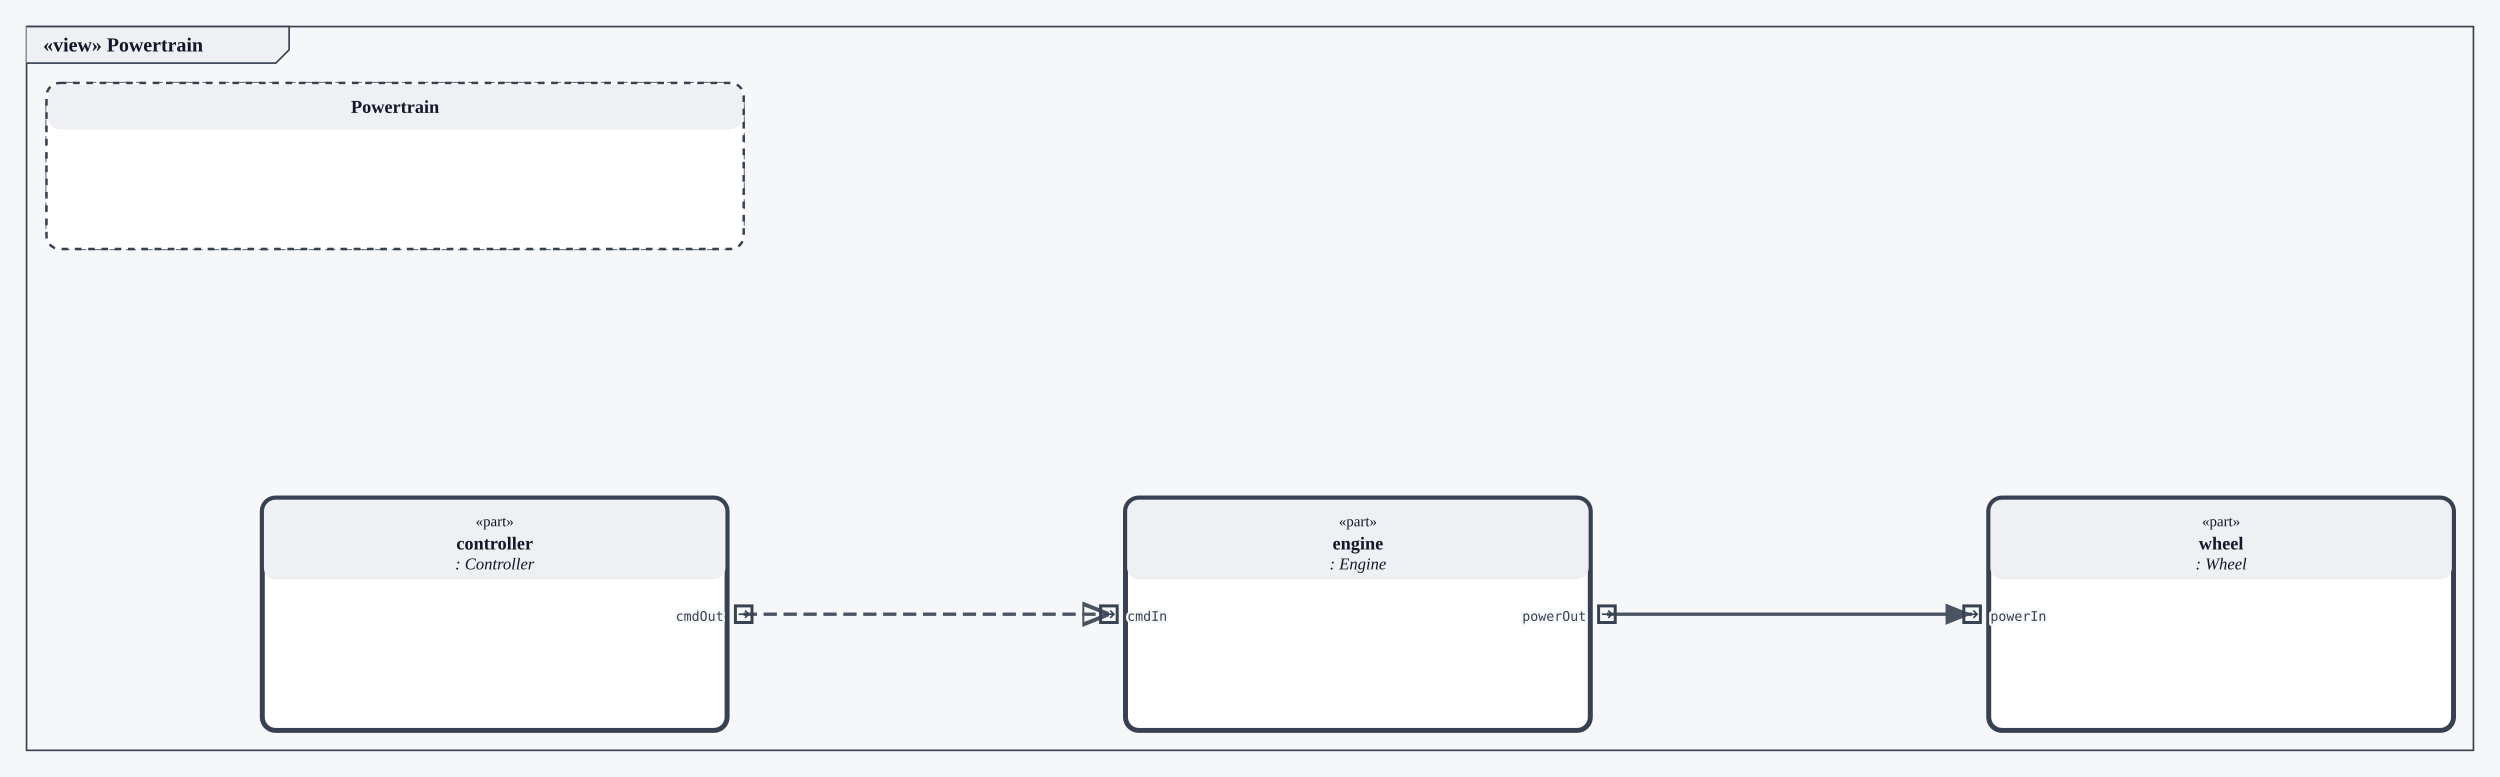
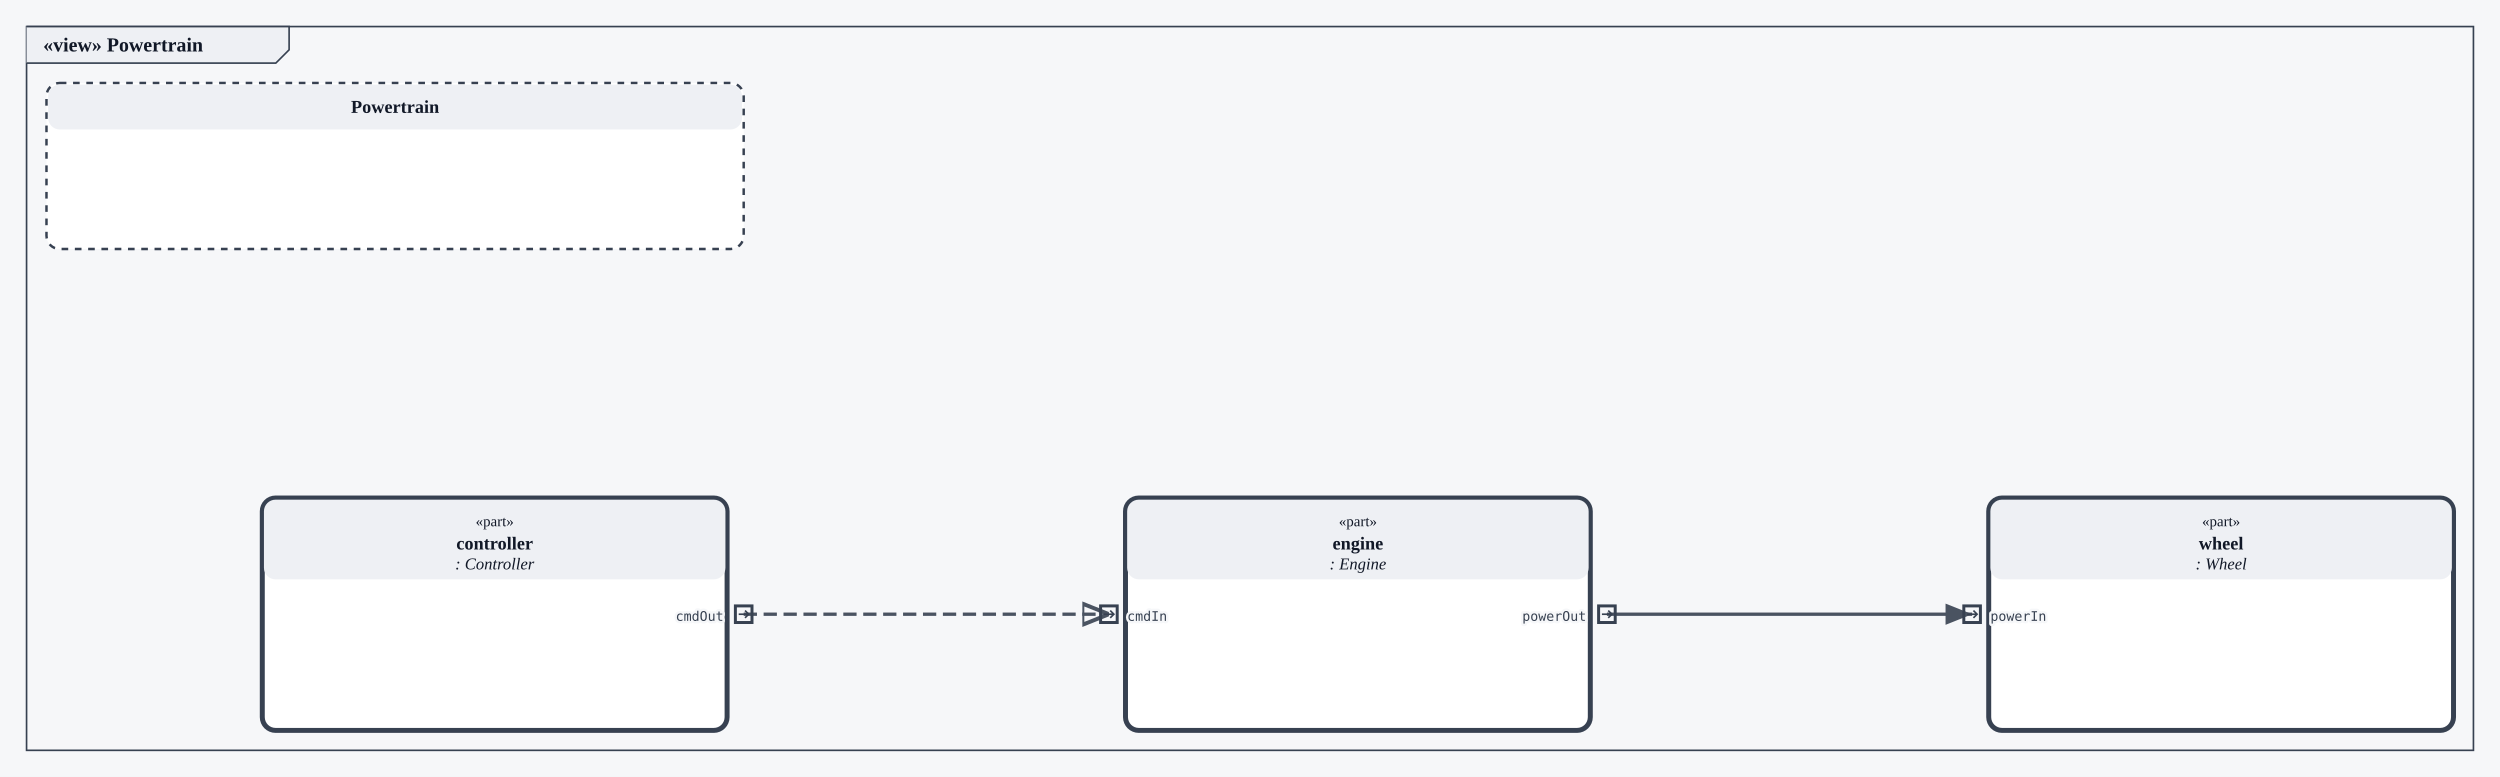
<svg xmlns="http://www.w3.org/2000/svg" class="sysml-viz-svg" width="100%" height="100%" viewBox="42 20 1506 468" role="img" aria-label="Powertrain" data-color-scheme="light" style="touch-action: none; cursor: grab;">
  <rect class="viz-bg" x="42" y="20" width="1506" height="468" fill="#f6f7f9" />
  <defs>
    <marker id="viz-arrow" markerWidth="10" markerHeight="10" refX="9" refY="3" orient="auto" markerUnits="strokeWidth">
      <path d="M0,0 L0,6 L9,3 z" fill="#374151" />
    </marker>
    <marker id="general-d3-arrow" viewBox="0 -5 10 10" refX="8" refY="0" markerWidth="5" markerHeight="5" orient="auto">
      <path d="M0,-4L10,0L0,4" style="fill: #374151;" />
    </marker>
    <marker id="general-d3-arrow-open" viewBox="0 -5 10 10" refX="9" refY="0" markerWidth="8" markerHeight="8" orient="auto">
      <path d="M0,-4L10,0L0,4" style="fill: none; stroke: #374151; stroke-width: 1.3;" />
    </marker>
    <marker id="general-d3-specializes" viewBox="0 -6 12 12" refX="11" refY="0" markerWidth="8" markerHeight="8" orient="auto">
      <path d="M0,0L10,-4L10,4Z" style="fill: #ffffff; stroke: #374151; stroke-width: 1.2;" />
    </marker>
    <marker id="general-d3-defined-by" viewBox="-8 -6 20 12" refX="11" refY="0" markerWidth="13.5" markerHeight="8" orient="auto">
      <path d="M1,-4.5L11,0L1,4.5Z" style="fill: #ffffff; stroke: #374151; stroke-width: 1.2;" />
      <circle cx="-2.5" cy="-3" r="1.2" style="fill: #374151;" />
      <circle cx="-2.5" cy="3" r="1.2" style="fill: #374151;" />
    </marker>
    <marker id="general-d3-subsets" viewBox="0 -6 12 12" refX="11" refY="0" markerWidth="8" markerHeight="8" orient="auto">
      <path d="M1,-4.5L11,0L1,4.5Z" style="fill: #ffffff; stroke: #374151; stroke-width: 1.2;" />
    </marker>
    <marker id="general-d3-diamond" viewBox="0 -6 12 12" refX="2" refY="0" markerWidth="7" markerHeight="7" orient="auto">
      <path d="M0,0L5,-4L10,0L5,4Z" style="fill: #374151;" />
    </marker>
    <marker id="ibd-connection-dot" viewBox="-5 -5 10 10" refX="0" refY="0" markerWidth="5" markerHeight="5" orient="auto">
      <circle r="3" style="fill: #ffffff; stroke: #374151; stroke-width: 1.5;" />
    </marker>
    <marker id="ibd-flow-arrow" viewBox="0 -5 10 10" refX="10" refY="0" markerWidth="8" markerHeight="8" orient="auto">
      <path d="M0,-4L10,0L0,4Z" style="fill: #374151;" />
    </marker>
    <marker id="ibd-interface-arrow" viewBox="0 -5 10 10" refX="10" refY="0" markerWidth="8" markerHeight="8" orient="auto">
      <path d="M0,-4L10,0L0,4Z" style="fill: none; stroke: #374151; stroke-width: 1.5;" />
    </marker>
  </defs>
  <style class="sysml-node-chrome-style">.sysml-disclosure { cursor: pointer; outline: none; }
.sysml-disclosure .sysml-disclosure-box,
.sysml-disclosure .sysml-disclosure-glyph { pointer-events: none; }
.sysml-disclosure:hover .sysml-disclosure-target { fill: #e5e7eb !important; fill-opacity: 0.55; }
.sysml-disclosure:hover .sysml-disclosure-box { fill: #e5e7eb; stroke: #374151; }
.sysml-disclosure:focus-visible .sysml-disclosure-target { stroke: #2563eb; stroke-width: 2px; fill: #e5e7eb !important; fill-opacity: 0.35; }
.sysml-disclosure:focus-visible .sysml-disclosure-box { stroke: #2563eb; }
.sysml-compartment-label text { user-select: none; }
.viz-node text { user-select: none; }</style>
  <g class="viz-root">
    <g class="view-frame" data-view-name="Powertrain" style="pointer-events: none;">
      <rect class="view-frame-border" x="58" y="36" width="1474" height="436" style="fill: none; stroke: #374151; stroke-width: 1px;" />
      <path class="view-frame-name-compartment" d="M58,36 H216.16 V50 L208.16,58 H58" style="fill: #eef0f4; stroke: #374151; stroke-width: 1px;" />
      <text class="view-frame-name" x="68" y="51" style="font-size: 12px; font-weight: 700; fill: #111827;">«view» Powertrain</text>
-     </g>
-     <g class="ibd-containers">
-       <g class="ibd-part ibd-container" transform="translate(70,70)" data-element-name="Powertrain">
-         <rect width="420" height="100" rx="14" fill="none" stroke="#374151" stroke-width="1.4" stroke-dasharray="6,4" opacity="0.7" />
-         <text x="12" y="20" fill="#6b7280" font-size="11">Powertrain</text>
-       </g>
    </g>
    <g class="viz-nodes">
      <g class="ibd-part viz-node viz-node--container ibd-container" transform="translate(70,70)" data-node-id="powertrain" data-element-name="Powertrain" data-bounds="70,70,420,100">
        <rect width="420" height="100" rx="8" class="graph-node-background" data-original-stroke="#374151" data-original-width="1.5px" style="fill: #ffffff; stroke: #374151; stroke-width: 1.5px; stroke-dasharray: 4,4;" />
        <rect class="node-header" x="1" y="1" width="418" height="27" rx="7" style="fill: #eef0f4;" />
        <text x="210" y="18" text-anchor="middle" style="font-size: 11px; font-weight: bold; fill: #111827;">Powertrain</text>
      </g>
      <g class="ibd-part viz-node viz-node--usage" transform="translate(200,320)" data-node-id="controller" data-element-name="controller" data-bounds="200,320,280,140">
        <rect width="280" height="140" rx="8" class="graph-node-background" data-original-stroke="#374151" data-original-width="3px" style="fill: #ffffff; stroke: #374151; stroke-width: 3px; stroke-dasharray: none;" />
        <rect class="node-header" x="1" y="1" width="278" height="48" rx="7" style="fill: #eef0f4;" />
        <text x="140" y="17" text-anchor="middle" style="font-size: 9px; fill: #111827;">«part»</text>
        <text class="node-name-text viz-node-name" x="140" y="31" text-anchor="middle" style="font-size: 11px; font-weight: bold; fill: #111827;">controller</text>
        <text x="140" y="43" text-anchor="middle" style="font-size: 10px; font-style: italic; fill: #111827;">: Controller</text>
      </g>
      <g class="ibd-part viz-node viz-node--usage" transform="translate(720,320)" data-node-id="engine" data-element-name="engine" data-bounds="720,320,280,140">
        <rect width="280" height="140" rx="8" class="graph-node-background" data-original-stroke="#374151" data-original-width="3px" style="fill: #ffffff; stroke: #374151; stroke-width: 3px; stroke-dasharray: none;" />
        <rect class="node-header" x="1" y="1" width="278" height="48" rx="7" style="fill: #eef0f4;" />
        <text x="140" y="17" text-anchor="middle" style="font-size: 9px; fill: #111827;">«part»</text>
        <text class="node-name-text viz-node-name" x="140" y="31" text-anchor="middle" style="font-size: 11px; font-weight: bold; fill: #111827;">engine</text>
        <text x="140" y="43" text-anchor="middle" style="font-size: 10px; font-style: italic; fill: #111827;">: Engine</text>
      </g>
      <g class="ibd-part viz-node viz-node--usage" transform="translate(1240,320)" data-node-id="wheel" data-element-name="wheel" data-bounds="1240,320,280,140">
        <rect width="280" height="140" rx="8" class="graph-node-background" data-original-stroke="#374151" data-original-width="3px" style="fill: #ffffff; stroke: #374151; stroke-width: 3px; stroke-dasharray: none;" />
        <rect class="node-header" x="1" y="1" width="278" height="48" rx="7" style="fill: #eef0f4;" />
        <text x="140" y="17" text-anchor="middle" style="font-size: 9px; fill: #111827;">«part»</text>
        <text class="node-name-text viz-node-name" x="140" y="31" text-anchor="middle" style="font-size: 11px; font-weight: bold; fill: #111827;">wheel</text>
        <text x="140" y="43" text-anchor="middle" style="font-size: 10px; font-style: italic; fill: #111827;">: Wheel</text>
      </g>
    </g>
    <g class="viz-edges">
      <path class="ibd-connector viz-edge viz-edge--interface" d="M490,390L710,390" data-connector-id="e-control" data-source="controller" data-target="engine" data-type="interface" data-edge-id="e-control" data-base-stroke-width="2" stroke="#374151" style="fill: none; stroke: #374151; stroke-width: 2; opacity: 0.9; stroke-dasharray: 8,4; marker-end: url(#ibd-interface-arrow);" />
      <path class="viz-edge-hit-target" data-tooltip-kind="edge" data-tooltip-id="e-control" d="M490,390L710,390" aria-label="Interface; Name: ControlBus; From: controller; To: engine; Resolved source: controller.cmdOut; Resolved target: engine.cmdIn; Semantic ID: e-control" style="fill: none; stroke: transparent; stroke-width: 12px; pointer-events: stroke;" />
      <path class="ibd-connector viz-edge viz-edge--flow" d="M1010,390L1230,390" data-connector-id="e-power" data-source="engine" data-target="wheel" data-type="flow" data-edge-id="e-power" data-base-stroke-width="2" stroke="#374151" stroke-width="2.5" style="fill: none; stroke: #374151; stroke-width: 2; opacity: 0.9; marker-end: url(#ibd-flow-arrow);" />
      <path class="viz-edge-hit-target" data-tooltip-kind="edge" data-tooltip-id="e-power" d="M1010,390L1230,390" aria-label="Flow; From: engine; To: wheel; Resolved source: engine.powerOut; Resolved target: wheel.powerIn; Semantic ID: e-power" style="fill: none; stroke: transparent; stroke-width: 12px; pointer-events: stroke;" />
    </g>
    <g class="viz-port-overlays" style="pointer-events: none;">
      <g class="viz-port-overlay" data-node-id="controller" transform="translate(200,320)">
        <rect class="port-icon" data-port-name="cmdOut" data-port-side="EAST" data-tooltip-kind="port" data-tooltip-id="controller.cmdOut" x="285" y="65" width="10" height="10" aria-label="cmdOut; Type: Command; Direction: out; Multiplicity: [1]; Qualified name: controller.cmdOut" style="fill: none; stroke: #374151; stroke-width: 1.8px; pointer-events: all; cursor: help;" />
        <path class="port-direction" data-port-name="cmdOut" d="M287,70L293,70M290.8,67.8L293,70L290.8,72.2" style="fill: none; stroke: #374151; stroke-width: 1px; pointer-events: none;" />
        <text class="port-label" data-port-name="cmdOut" data-port-side="EAST" data-tooltip-kind="port" data-tooltip-id="controller.cmdOut" x="249" y="74" text-anchor="start" textLength="30" lengthAdjust="spacingAndGlyphs" paint-order="stroke fill" stroke="#f6f7f9" stroke-width="3" stroke-linejoin="round" aria-label="cmdOut; Type: Command; Direction: out; Multiplicity: [1]; Qualified name: controller.cmdOut" style="font-family: monospace; font-size: 8px; font-weight: 500; fill: #374151; pointer-events: all; cursor: help;">cmdOut</text>
      </g>
      <g class="viz-port-overlay" data-node-id="engine" transform="translate(720,320)">
        <rect class="port-icon" data-port-name="cmdIn" data-port-side="WEST" data-tooltip-kind="port" data-tooltip-id="engine.cmdIn" x="-15" y="65" width="10" height="10" aria-label="cmdIn; Type: Command; Direction: in; Multiplicity: [1]; Qualified name: engine.cmdIn" style="fill: none; stroke: #374151; stroke-width: 1.8px; pointer-events: all; cursor: help;" />
        <path class="port-direction" data-port-name="cmdIn" d="M-13,70L-7,70M-9.2,67.8L-7,70L-9.2,72.2" style="fill: none; stroke: #374151; stroke-width: 1px; pointer-events: none;" />
        <text class="port-label" data-port-name="cmdIn" data-port-side="WEST" data-tooltip-kind="port" data-tooltip-id="engine.cmdIn" x="1" y="74" text-anchor="start" textLength="25" lengthAdjust="spacingAndGlyphs" paint-order="stroke fill" stroke="#f6f7f9" stroke-width="3" stroke-linejoin="round" aria-label="cmdIn; Type: Command; Direction: in; Multiplicity: [1]; Qualified name: engine.cmdIn" style="font-family: monospace; font-size: 8px; font-weight: 500; fill: #374151; pointer-events: all; cursor: help;">cmdIn</text>
        <rect class="port-icon" data-port-name="powerOut" data-port-side="EAST" data-tooltip-kind="port" data-tooltip-id="engine.powerOut" x="285" y="65" width="10" height="10" aria-label="powerOut; Type: Torque; Direction: out; Multiplicity: [1]; Qualified name: engine.powerOut" style="fill: none; stroke: #374151; stroke-width: 1.8px; pointer-events: all; cursor: help;" />
        <path class="port-direction" data-port-name="powerOut" d="M287,70L293,70M290.8,67.8L293,70L290.8,72.2" style="fill: none; stroke: #374151; stroke-width: 1px; pointer-events: none;" />
        <text class="port-label" data-port-name="powerOut" data-port-side="EAST" data-tooltip-kind="port" data-tooltip-id="engine.powerOut" x="239" y="74" text-anchor="start" textLength="40" lengthAdjust="spacingAndGlyphs" paint-order="stroke fill" stroke="#f6f7f9" stroke-width="3" stroke-linejoin="round" aria-label="powerOut; Type: Torque; Direction: out; Multiplicity: [1]; Qualified name: engine.powerOut" style="font-family: monospace; font-size: 8px; font-weight: 500; fill: #374151; pointer-events: all; cursor: help;">powerOut</text>
      </g>
      <g class="viz-port-overlay" data-node-id="wheel" transform="translate(1240,320)">
        <rect class="port-icon" data-port-name="powerIn" data-port-side="WEST" data-tooltip-kind="port" data-tooltip-id="wheel.powerIn" x="-15" y="65" width="10" height="10" aria-label="powerIn; Type: Torque; Direction: in; Multiplicity: [1]; Qualified name: wheel.powerIn" style="fill: none; stroke: #374151; stroke-width: 1.8px; pointer-events: all; cursor: help;" />
        <path class="port-direction" data-port-name="powerIn" d="M-13,70L-7,70M-9.2,67.8L-7,70L-9.2,72.2" style="fill: none; stroke: #374151; stroke-width: 1px; pointer-events: none;" />
        <text class="port-label" data-port-name="powerIn" data-port-side="WEST" data-tooltip-kind="port" data-tooltip-id="wheel.powerIn" x="1" y="74" text-anchor="start" textLength="35" lengthAdjust="spacingAndGlyphs" paint-order="stroke fill" stroke="#f6f7f9" stroke-width="3" stroke-linejoin="round" aria-label="powerIn; Type: Torque; Direction: in; Multiplicity: [1]; Qualified name: wheel.powerIn" style="font-family: monospace; font-size: 8px; font-weight: 500; fill: #374151; pointer-events: all; cursor: help;">powerIn</text>
      </g>
    </g>
  </g>
</svg>
